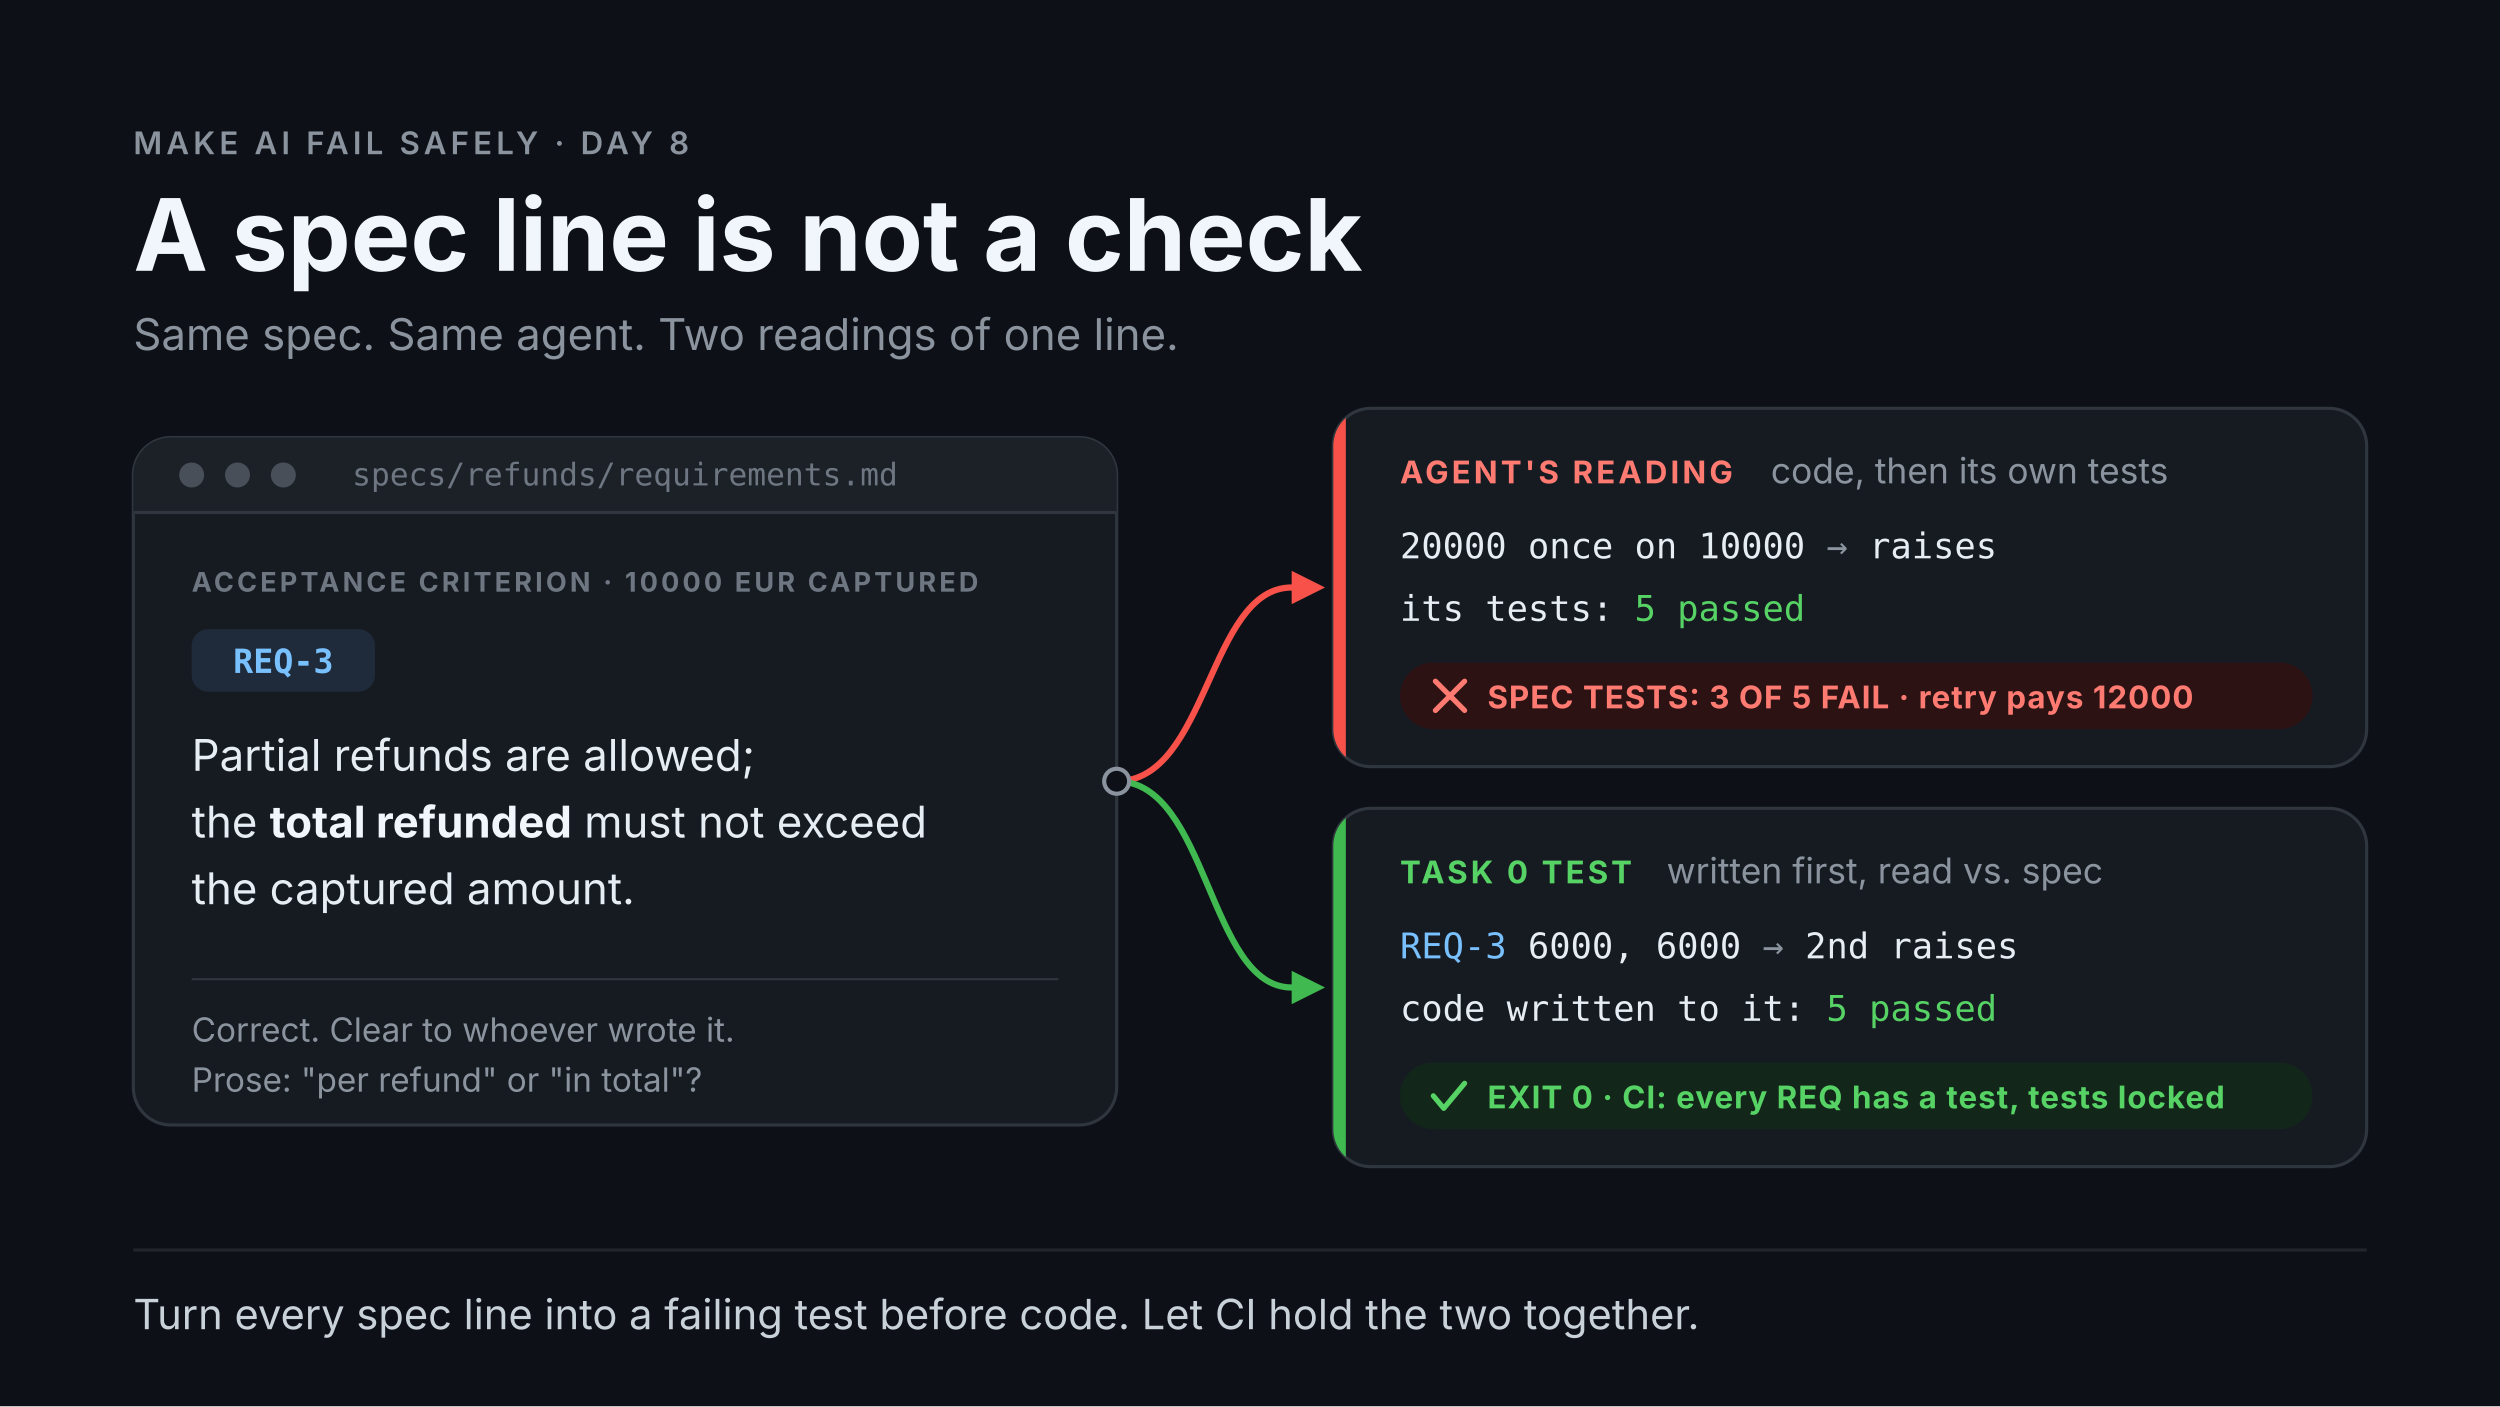
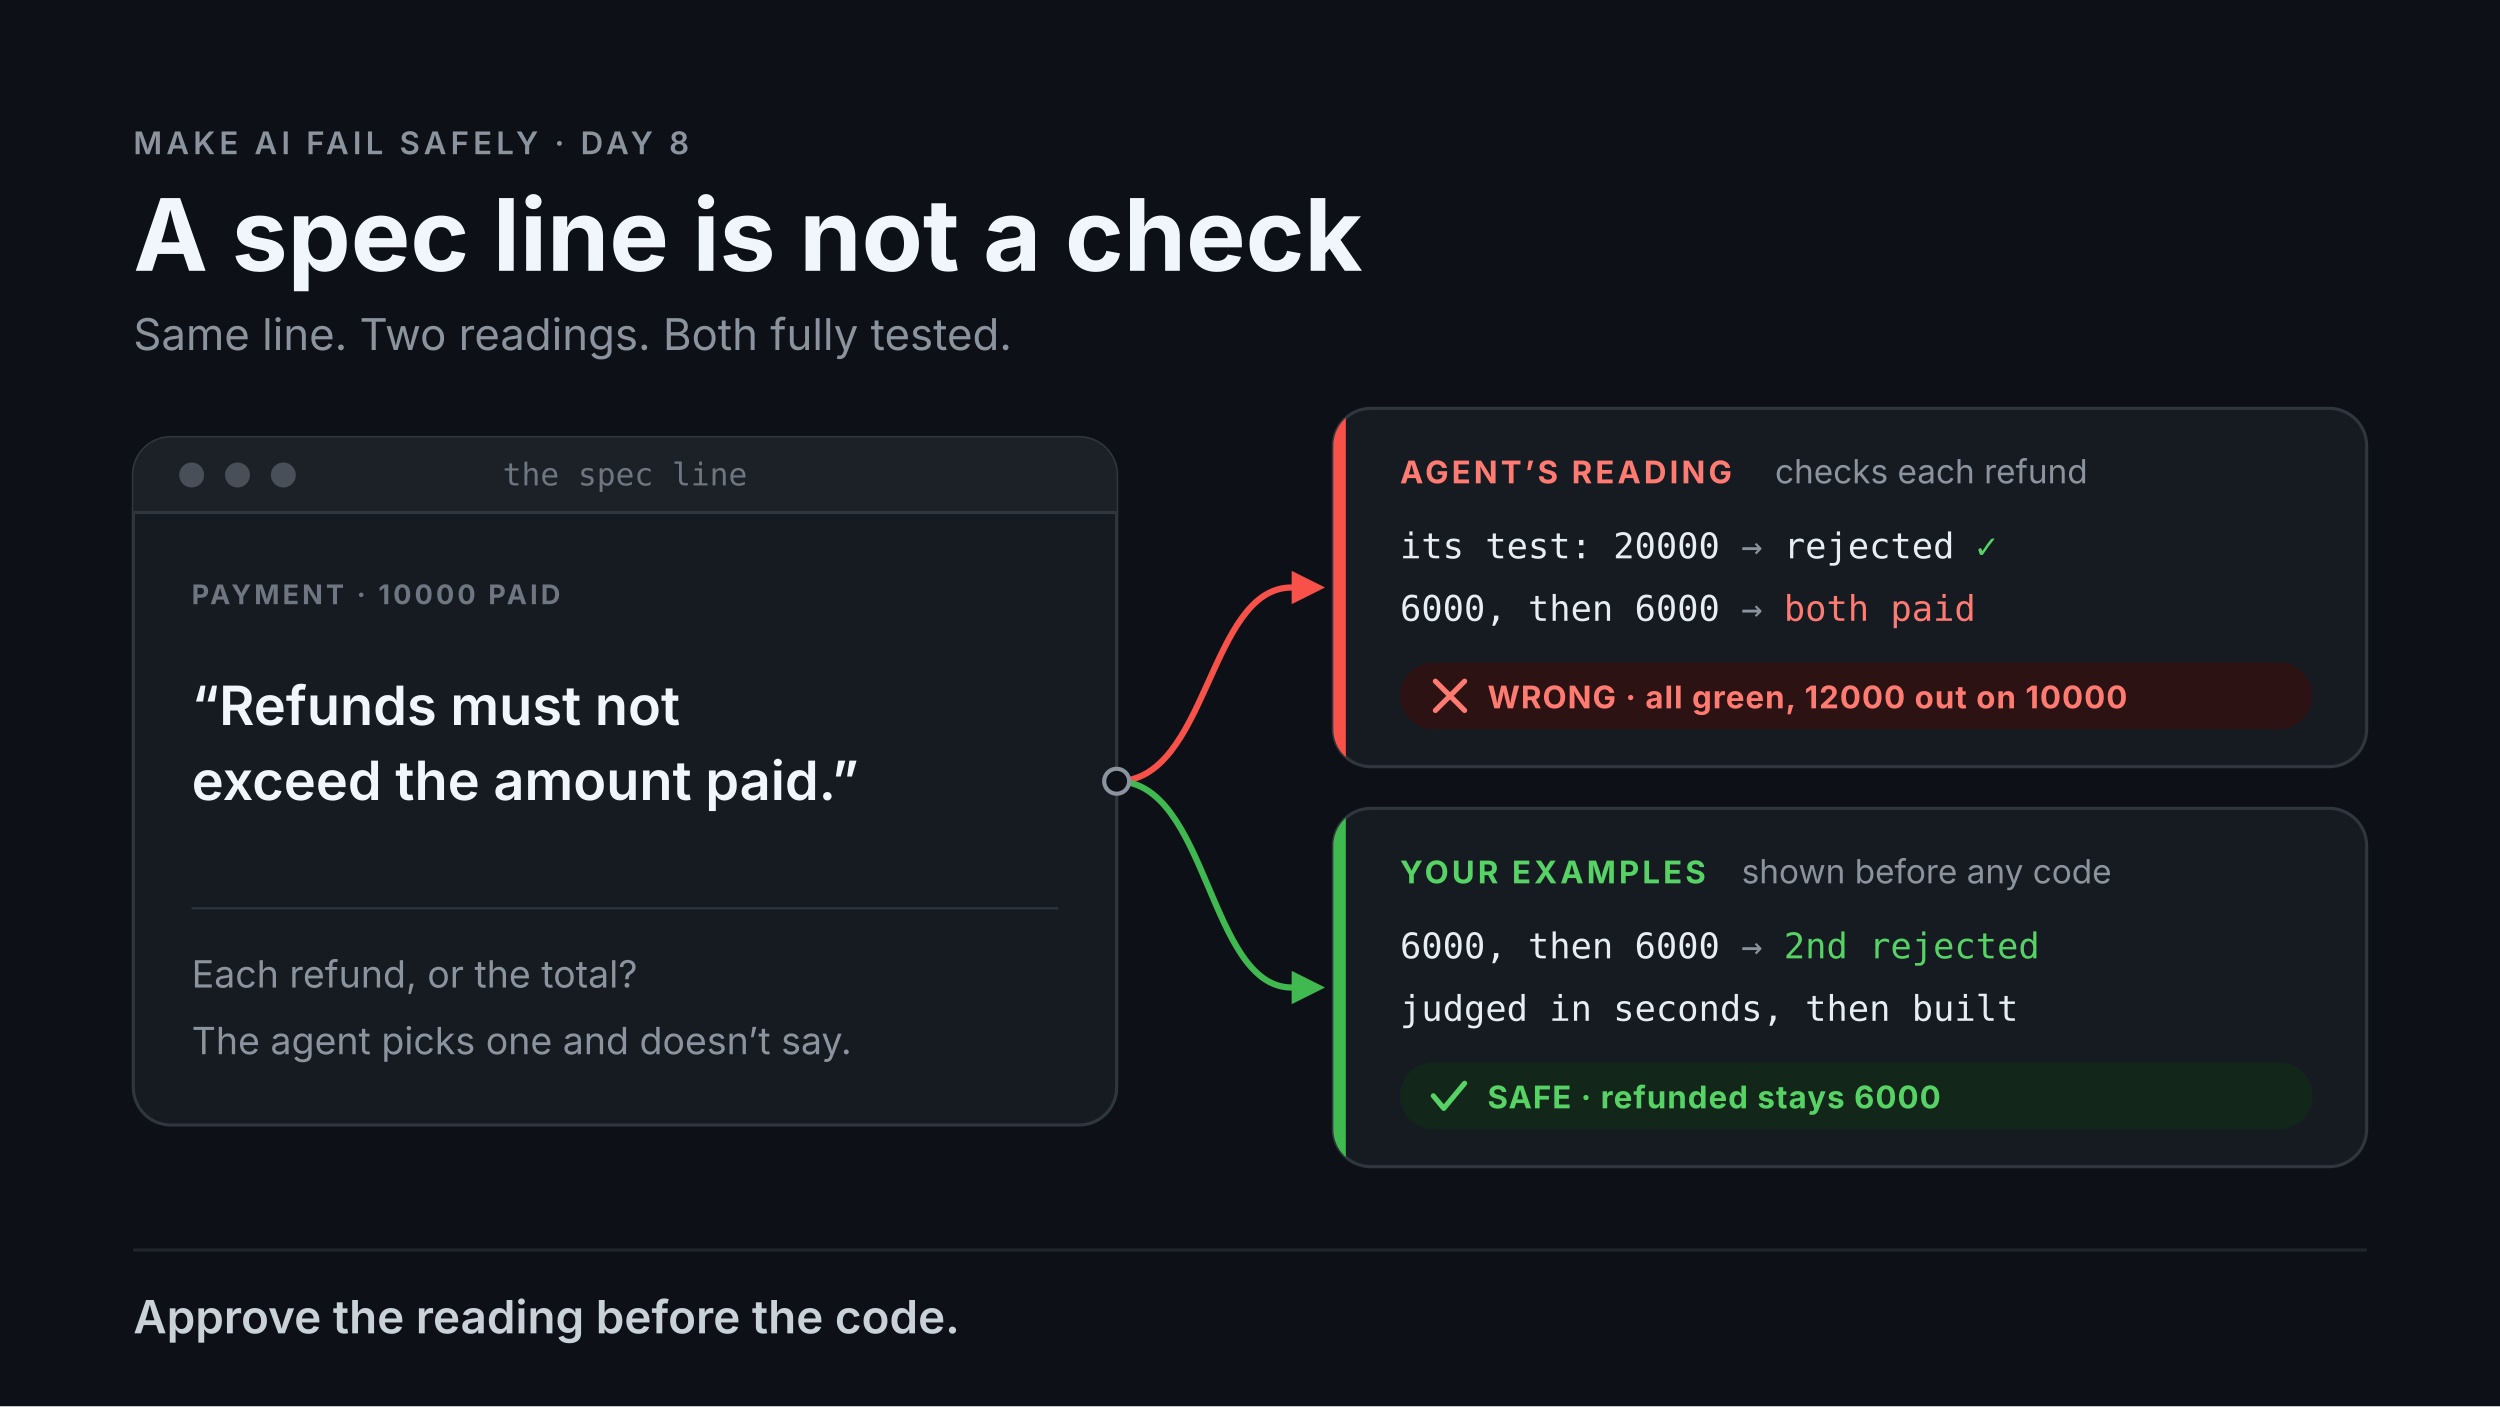
<svg xmlns="http://www.w3.org/2000/svg" width="1200" height="675" viewBox="0 0 1200 675" role="img" aria-labelledby="d8title d8desc">
  <defs>
    <clipPath id="cardA">
      <rect x="640" y="196" width="496" height="172" rx="18" />
    </clipPath>
    <clipPath id="cardB">
      <rect x="640" y="388" width="496" height="172" rx="18" />
    </clipPath>
  </defs>
  <style>
    .sans { font-family: Inter, system-ui, -apple-system, "Segoe UI", Roboto, Helvetica, Arial, sans-serif; }
    .mono { font-family: "Cascadia Code", ui-monospace, "SF Mono", Menlo, Consolas, "DejaVu Sans Mono", monospace; }
    .eyebrow { font-size: 15px; font-weight: 600; letter-spacing: 2px; fill: #8b949e; }
    .title { font-size: 48px; font-weight: 700; fill: #f0f6fc; }
    .sub { font-size: 21px; fill: #8b949e; }
-     .spec { font-size: 21px; fill: #e6edf3; }
+     .spec { font-size: 26px; font-weight: 600; fill: #f0f6fc; }
    .rowlabel { font-size: 13px; font-weight: 700; letter-spacing: 1.5px; fill: #6e7681; }
    .label { font-size: 15px; font-weight: 700; letter-spacing: 1.5px; }
-     .ask { font-size: 17px; fill: #8b949e; }
+     .ask { font-size: 16px; fill: #8b949e; }
    .code { font-size: 17px; fill: #e6edf3; }
    .verdict { font-size: 15px; font-weight: 700; letter-spacing: 0.5px; }
-     .note { font-size: 16px; fill: #8b949e; }
-     .foot { font-size: 20px; fill: #c9d1d9; }
+     .note { font-size: 18px; fill: #8b949e; }
+     .foot { font-size: 22px; font-weight: 600; fill: #c9d1d9; }
  </style>
  <rect width="1200" height="675" fill="#0d1117" />
  <text x="64" y="74" class="sans eyebrow">MAKE AI FAIL SAFELY · DAY 8</text>
  <text x="64" y="130" class="sans title">A spec line is not a check</text>
-   <text x="64" y="168" class="sans sub">Same spec. Same agent. Two readings of one line.</text>
+   <text x="64" y="168" class="sans sub">Same line. Two readings. Both fully tested.</text>
  <rect x="64" y="210" width="472" height="330" rx="18" fill="#161b22" stroke="#30363d" stroke-width="1.5" />
  <path d="M64 246 v-18 a18 18 0 0 1 18 -18 h436 a18 18 0 0 1 18 18 v18 z" fill="#1c2128" />
  <line x1="64" y1="246" x2="536" y2="246" stroke="#30363d" stroke-width="1.5" />
  <circle cx="92" cy="228" r="6" fill="#484f58" />
  <circle cx="114" cy="228" r="6" fill="#484f58" />
  <circle cx="136" cy="228" r="6" fill="#484f58" />
-   <text x="300" y="233" text-anchor="middle" class="mono" style="font-size:15px" fill="#6e7681">specs/refunds/requirements.md</text>
-   <text x="92" y="284" class="sans rowlabel">ACCEPTANCE CRITERION · 10000 EUR CAPTURED</text>
-   <rect x="92" y="302" width="88" height="30" rx="8" fill="#1f2a3a" />
-   <text x="136" y="323" text-anchor="middle" class="mono" style="font-size:16px;font-weight:700" fill="#79c0ff">REQ-3</text>
-   <text x="92" y="370" class="sans spec">Partial refunds are allowed;</text>
-   <text x="92" y="402" class="sans spec">the <tspan font-weight="700" fill="#f0f6fc">total refunded</tspan> must not exceed</text>
-   <text x="92" y="434" class="sans spec">the captured amount.</text>
-   <line x1="92" y1="470" x2="508" y2="470" stroke="#30363d" stroke-width="1" />
-   <text x="92" y="500" class="sans note">Correct. Clear to whoever wrote it.</text>
-   <text x="92" y="524" class="sans note">Prose: "per refund" or "in total"?</text>
+   <text x="300" y="233" text-anchor="middle" class="mono" style="font-size:15px" fill="#6e7681">the spec line</text>
+   <text x="92" y="290" class="sans rowlabel">PAYMENT · 10000 PAID</text>
+   <text x="92" y="348" class="sans spec">“Refunds must not</text>
+   <text x="92" y="384" class="sans spec">exceed the amount paid.”</text>
+   <line x1="92" y1="436" x2="508" y2="436" stroke="#30363d" stroke-width="1" />
+   <text x="92" y="474" class="sans note">Each refund, or the total?</text>
+   <text x="92" y="506" class="sans note">The agent picks one and doesn’t say.</text>
  <path d="M536 375 C 580 375, 580 282, 620 282" fill="none" stroke="#f85149" stroke-width="3" stroke-linecap="round" />
  <polygon points="620,274 636,282 620,290" fill="#f85149" />
  <path d="M536 375 C 580 375, 580 474, 620 474" fill="none" stroke="#3fb950" stroke-width="3" stroke-linecap="round" />
  <polygon points="620,466 636,474 620,482" fill="#3fb950" />
  <circle cx="536" cy="375" r="6" fill="#0d1117" stroke="#8b949e" stroke-width="2" />
  <rect x="640" y="196" width="496" height="172" rx="18" fill="#161b22" stroke="#30363d" stroke-width="1.5" />
  <rect x="640" y="196" width="6" height="172" fill="#f85149" clip-path="url(#cardA)" />
-   <text x="672" y="232" class="sans label" fill="#ff7b72">AGENT'S READING</text>
-   <text x="850" y="232" class="sans ask">code, then its own tests</text>
-   <text x="672" y="268" class="mono code">20000 once on 10000 <tspan fill="#8b949e">→</tspan> raises</text>
-   <text x="672" y="298" class="mono code" fill="#8b949e">its tests: <tspan fill="#56d364">5 passed</tspan>
+   <text x="672" y="232" class="sans label" fill="#ff7b72">AGENT’S READING</text>
+   <text x="852" y="232" class="sans ask">checks each refund</text>
+   <text x="672" y="268" class="mono code">its test: 20000 <tspan fill="#8b949e">→</tspan> rejected <tspan fill="#56d364">✓</tspan>
+   </text>
+   <text x="672" y="298" class="mono code">6000, then 6000 <tspan fill="#8b949e">→</tspan>
+     <tspan fill="#ff7b72">both paid</tspan>
  </text>
  <rect x="672" y="318" width="438" height="32" rx="16" fill="#2d1214" />
  <path d="M689 327 l14 14 M703 327 l-14 14" stroke="#ff7b72" stroke-width="2.5" stroke-linecap="round" />
-   <text x="714" y="340" class="sans verdict" fill="#ff7b72">SPEC TESTS: 3 OF 5 FAIL · retry pays 12000</text>
+   <text x="714" y="340" class="sans verdict" fill="#ff7b72">WRONG · all green, 12000 out on 10000</text>
  <rect x="640" y="388" width="496" height="172" rx="18" fill="#161b22" stroke="#30363d" stroke-width="1.5" />
  <rect x="640" y="388" width="6" height="172" fill="#3fb950" clip-path="url(#cardB)" />
-   <text x="672" y="424" class="sans label" fill="#56d364">TASK 0 TEST</text>
-   <text x="800" y="424" class="sans ask">written first, read vs. spec</text>
-   <text x="672" y="460" class="mono code">
-     <tspan fill="#79c0ff">REQ-3</tspan> 6000, 6000 <tspan fill="#8b949e">→</tspan> 2nd raises</text>
-   <text x="672" y="490" class="mono code" fill="#8b949e">code written to it: <tspan fill="#56d364">5 passed</tspan>
+   <text x="672" y="424" class="sans label" fill="#56d364">YOUR EXAMPLES</text>
+   <text x="836" y="424" class="sans ask">shown before any code</text>
+   <text x="672" y="460" class="mono code">6000, then 6000 <tspan fill="#8b949e">→</tspan>
+     <tspan fill="#56d364">2nd rejected</tspan>
  </text>
+   <text x="672" y="490" class="mono code" fill="#8b949e">judged in seconds, then built</text>
  <rect x="672" y="510" width="438" height="32" rx="16" fill="#12261a" />
  <path d="M688 526 l5 6 l10 -12" fill="none" stroke="#56d364" stroke-width="2.5" stroke-linecap="round" stroke-linejoin="round" />
-   <text x="714" y="532" class="sans verdict" fill="#56d364">EXIT 0 · CI: every REQ has a test, tests locked</text>
+   <text x="714" y="532" class="sans verdict" fill="#56d364">SAFE · refunded stays 6000</text>
  <line x1="64" y1="600" x2="1136" y2="600" stroke="#21262d" stroke-width="1.5" />
-   <text x="64" y="638" class="sans foot">Turn every spec line into a failing test before code. Let CI hold the two together.</text>
+   <text x="64" y="640" class="sans foot">Approve the reading before the code.</text>
</svg>
